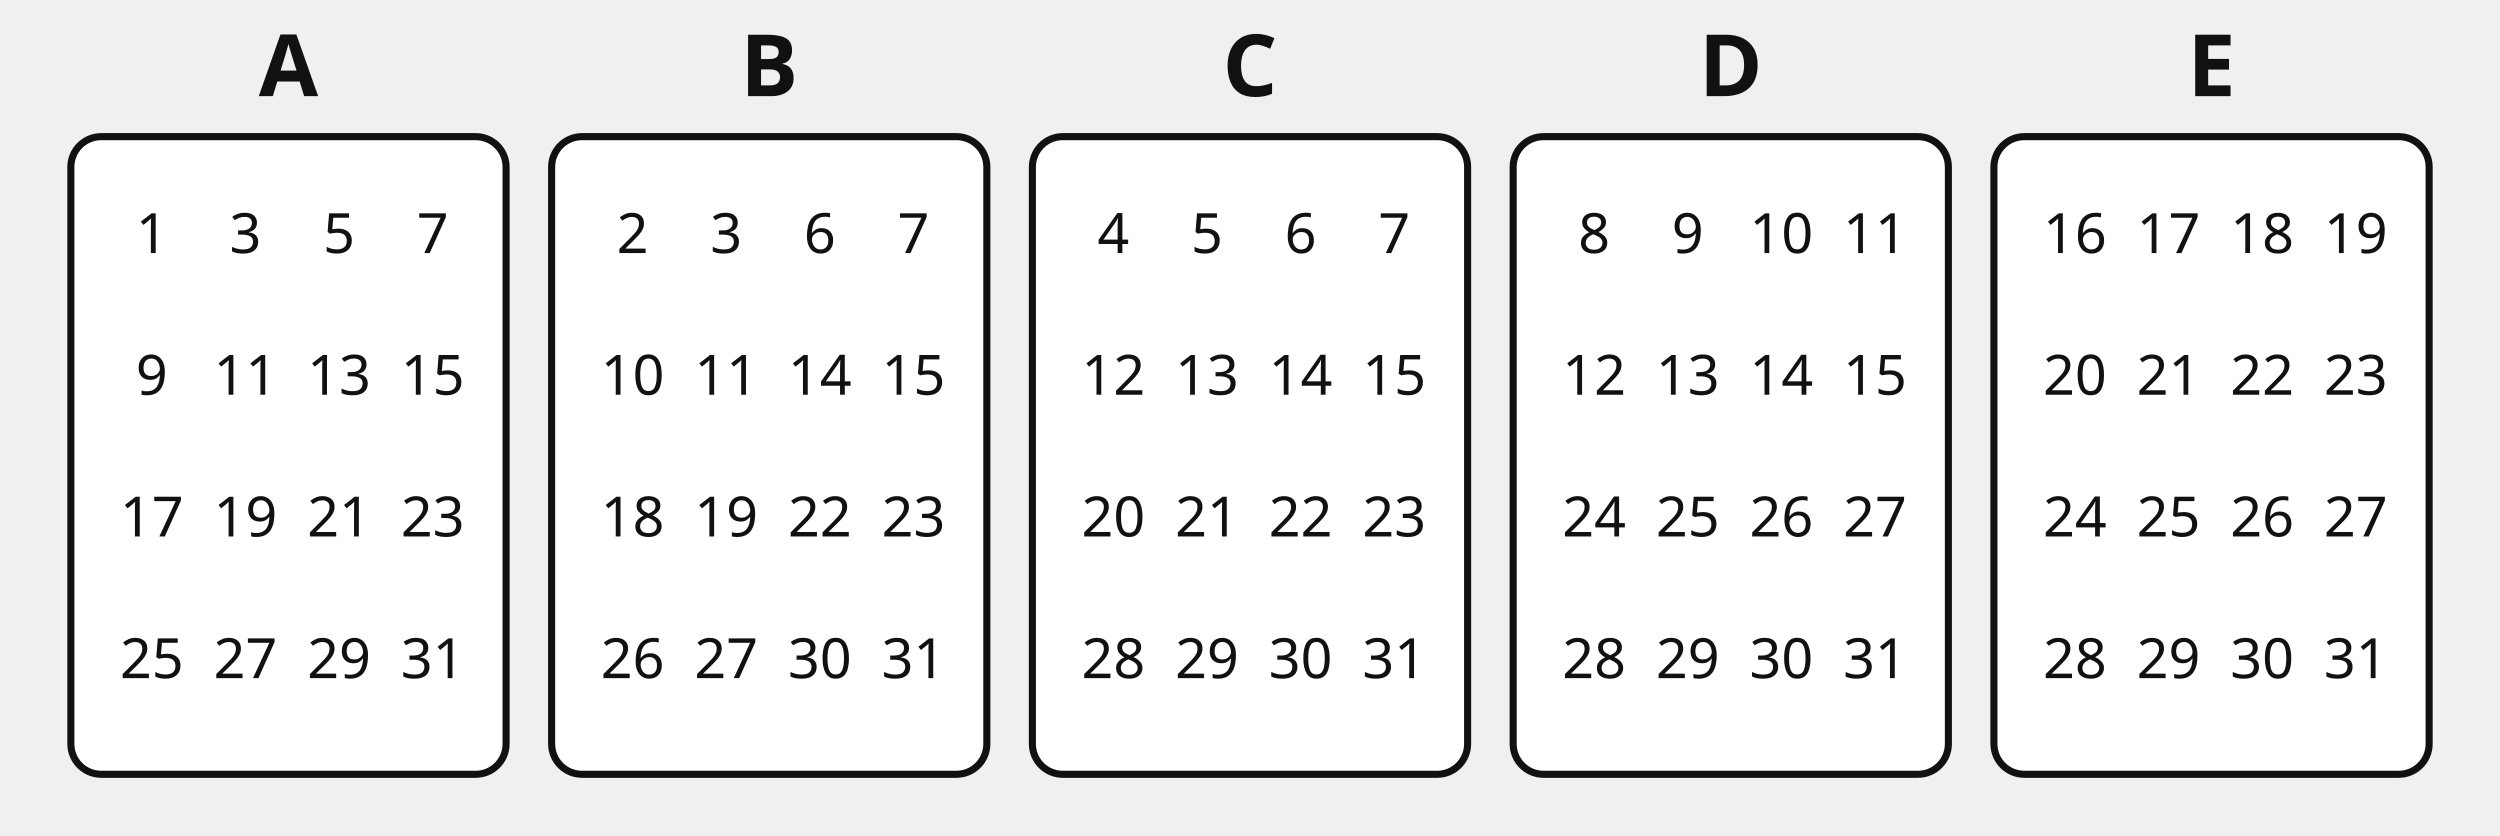
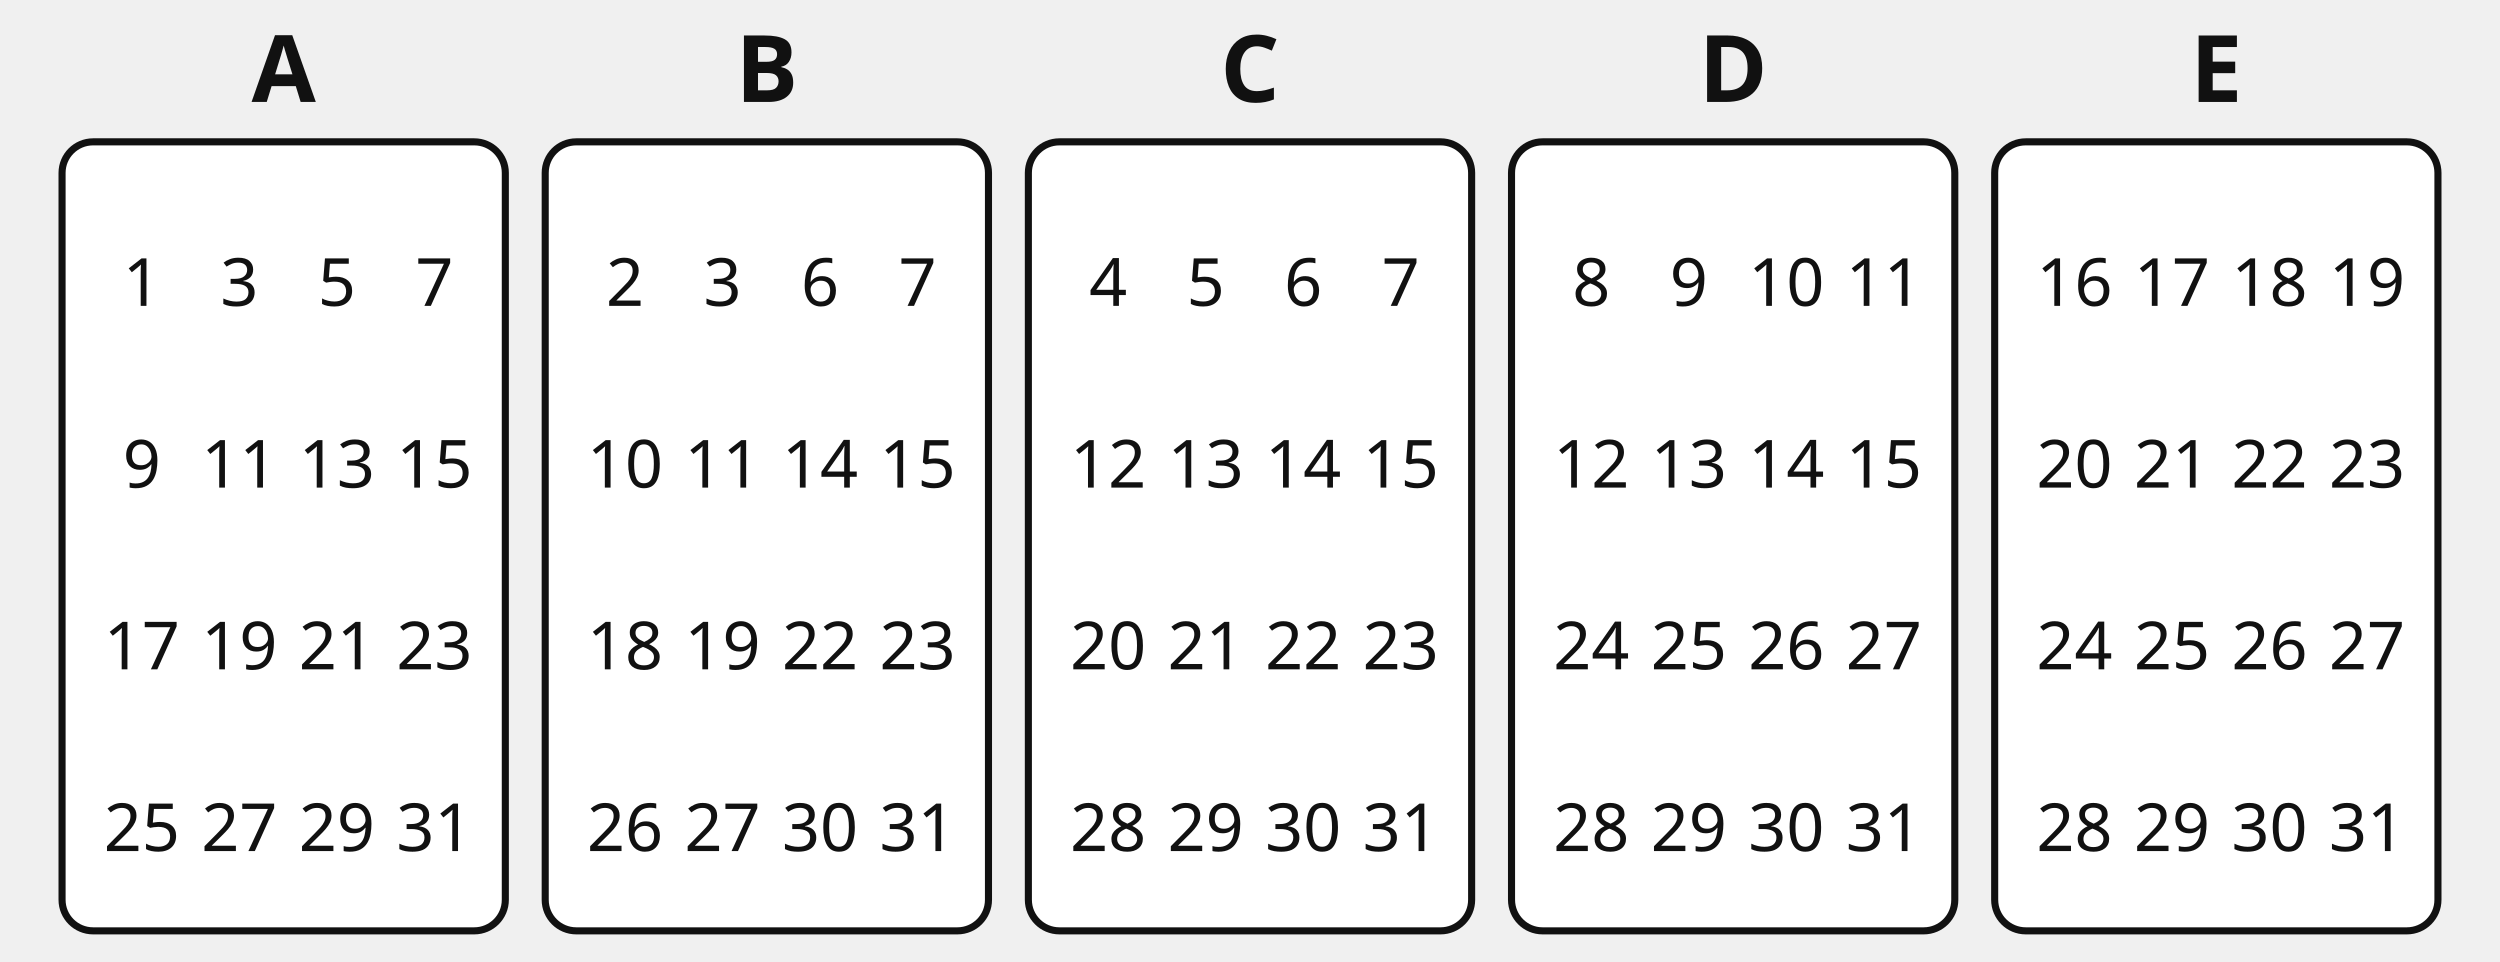
- <svg xmlns="http://www.w3.org/2000/svg" viewBox="0 0 988 330" width="988" height="330">
+ <svg xmlns="http://www.w3.org/2000/svg" viewBox="0 0 1128 434" width="1128" height="434">
  <g transform="translate(28,0)">
-     <text x="86.0" y="38" text-anchor="middle" font-family="Pretendard, 'NanumSquareRound', sans-serif" font-size="34" font-weight="800" fill="#111111">A</text>
-     <rect x="0" y="54" width="172" height="252" rx="12" fill="#ffffff" stroke="#111111" stroke-width="2.8" />
-     <text x="32" y="100" text-anchor="middle" font-family="Pretendard, 'NanumSquareRound', sans-serif" font-size="22" fill="#111111">1</text>
-     <text x="69" y="100" text-anchor="middle" font-family="Pretendard, 'NanumSquareRound', sans-serif" font-size="22" fill="#111111">3</text>
-     <text x="106" y="100" text-anchor="middle" font-family="Pretendard, 'NanumSquareRound', sans-serif" font-size="22" fill="#111111">5</text>
-     <text x="143" y="100" text-anchor="middle" font-family="Pretendard, 'NanumSquareRound', sans-serif" font-size="22" fill="#111111">7</text>
-     <text x="32" y="156" text-anchor="middle" font-family="Pretendard, 'NanumSquareRound', sans-serif" font-size="22" fill="#111111">9</text>
-     <text x="69" y="156" text-anchor="middle" font-family="Pretendard, 'NanumSquareRound', sans-serif" font-size="22" fill="#111111">11</text>
-     <text x="106" y="156" text-anchor="middle" font-family="Pretendard, 'NanumSquareRound', sans-serif" font-size="22" fill="#111111">13</text>
-     <text x="143" y="156" text-anchor="middle" font-family="Pretendard, 'NanumSquareRound', sans-serif" font-size="22" fill="#111111">15</text>
-     <text x="32" y="212" text-anchor="middle" font-family="Pretendard, 'NanumSquareRound', sans-serif" font-size="22" fill="#111111">17</text>
-     <text x="69" y="212" text-anchor="middle" font-family="Pretendard, 'NanumSquareRound', sans-serif" font-size="22" fill="#111111">19</text>
-     <text x="106" y="212" text-anchor="middle" font-family="Pretendard, 'NanumSquareRound', sans-serif" font-size="22" fill="#111111">21</text>
-     <text x="143" y="212" text-anchor="middle" font-family="Pretendard, 'NanumSquareRound', sans-serif" font-size="22" fill="#111111">23</text>
-     <text x="32" y="268" text-anchor="middle" font-family="Pretendard, 'NanumSquareRound', sans-serif" font-size="22" fill="#111111">25</text>
-     <text x="69" y="268" text-anchor="middle" font-family="Pretendard, 'NanumSquareRound', sans-serif" font-size="22" fill="#111111">27</text>
-     <text x="106" y="268" text-anchor="middle" font-family="Pretendard, 'NanumSquareRound', sans-serif" font-size="22" fill="#111111">29</text>
-     <text x="143" y="268" text-anchor="middle" font-family="Pretendard, 'NanumSquareRound', sans-serif" font-size="22" fill="#111111">31</text>
+     <text x="100.0" y="46" text-anchor="middle" font-family="Pretendard, 'NanumSquareRound', sans-serif" font-size="42" font-weight="800" fill="#111111">A</text>
+     <rect x="0" y="64" width="200" height="356" rx="14" fill="#ffffff" stroke="#111111" stroke-width="3.2" />
+     <g transform="translate(0,138)">
+       <text x="36" y="0" text-anchor="middle" font-family="Pretendard, 'NanumSquareRound', sans-serif" font-size="30" fill="#111111">1</text>
+       <text x="80" y="0" text-anchor="middle" font-family="Pretendard, 'NanumSquareRound', sans-serif" font-size="30" fill="#111111">3</text>
+       <text x="124" y="0" text-anchor="middle" font-family="Pretendard, 'NanumSquareRound', sans-serif" font-size="30" fill="#111111">5</text>
+       <text x="168" y="0" text-anchor="middle" font-family="Pretendard, 'NanumSquareRound', sans-serif" font-size="30" fill="#111111">7</text>
+     </g>
+     <g transform="translate(0,220)">
+       <text x="36" y="0" text-anchor="middle" font-family="Pretendard, 'NanumSquareRound', sans-serif" font-size="30" fill="#111111">9</text>
+       <text x="80" y="0" text-anchor="middle" font-family="Pretendard, 'NanumSquareRound', sans-serif" font-size="30" fill="#111111">11</text>
+       <text x="124" y="0" text-anchor="middle" font-family="Pretendard, 'NanumSquareRound', sans-serif" font-size="30" fill="#111111">13</text>
+       <text x="168" y="0" text-anchor="middle" font-family="Pretendard, 'NanumSquareRound', sans-serif" font-size="30" fill="#111111">15</text>
+     </g>
+     <g transform="translate(0,302)">
+       <text x="36" y="0" text-anchor="middle" font-family="Pretendard, 'NanumSquareRound', sans-serif" font-size="30" fill="#111111">17</text>
+       <text x="80" y="0" text-anchor="middle" font-family="Pretendard, 'NanumSquareRound', sans-serif" font-size="30" fill="#111111">19</text>
+       <text x="124" y="0" text-anchor="middle" font-family="Pretendard, 'NanumSquareRound', sans-serif" font-size="30" fill="#111111">21</text>
+       <text x="168" y="0" text-anchor="middle" font-family="Pretendard, 'NanumSquareRound', sans-serif" font-size="30" fill="#111111">23</text>
+     </g>
+     <g transform="translate(0,384)">
+       <text x="36" y="0" text-anchor="middle" font-family="Pretendard, 'NanumSquareRound', sans-serif" font-size="30" fill="#111111">25</text>
+       <text x="80" y="0" text-anchor="middle" font-family="Pretendard, 'NanumSquareRound', sans-serif" font-size="30" fill="#111111">27</text>
+       <text x="124" y="0" text-anchor="middle" font-family="Pretendard, 'NanumSquareRound', sans-serif" font-size="30" fill="#111111">29</text>
+       <text x="168" y="0" text-anchor="middle" font-family="Pretendard, 'NanumSquareRound', sans-serif" font-size="30" fill="#111111">31</text>
+     </g>
  </g>
-   <g transform="translate(218,0)">
-     <text x="86.0" y="38" text-anchor="middle" font-family="Pretendard, 'NanumSquareRound', sans-serif" font-size="34" font-weight="800" fill="#111111">B</text>
-     <rect x="0" y="54" width="172" height="252" rx="12" fill="#ffffff" stroke="#111111" stroke-width="2.8" />
-     <text x="32" y="100" text-anchor="middle" font-family="Pretendard, 'NanumSquareRound', sans-serif" font-size="22" fill="#111111">2</text>
-     <text x="69" y="100" text-anchor="middle" font-family="Pretendard, 'NanumSquareRound', sans-serif" font-size="22" fill="#111111">3</text>
-     <text x="106" y="100" text-anchor="middle" font-family="Pretendard, 'NanumSquareRound', sans-serif" font-size="22" fill="#111111">6</text>
-     <text x="143" y="100" text-anchor="middle" font-family="Pretendard, 'NanumSquareRound', sans-serif" font-size="22" fill="#111111">7</text>
-     <text x="32" y="156" text-anchor="middle" font-family="Pretendard, 'NanumSquareRound', sans-serif" font-size="22" fill="#111111">10</text>
-     <text x="69" y="156" text-anchor="middle" font-family="Pretendard, 'NanumSquareRound', sans-serif" font-size="22" fill="#111111">11</text>
-     <text x="106" y="156" text-anchor="middle" font-family="Pretendard, 'NanumSquareRound', sans-serif" font-size="22" fill="#111111">14</text>
-     <text x="143" y="156" text-anchor="middle" font-family="Pretendard, 'NanumSquareRound', sans-serif" font-size="22" fill="#111111">15</text>
-     <text x="32" y="212" text-anchor="middle" font-family="Pretendard, 'NanumSquareRound', sans-serif" font-size="22" fill="#111111">18</text>
-     <text x="69" y="212" text-anchor="middle" font-family="Pretendard, 'NanumSquareRound', sans-serif" font-size="22" fill="#111111">19</text>
-     <text x="106" y="212" text-anchor="middle" font-family="Pretendard, 'NanumSquareRound', sans-serif" font-size="22" fill="#111111">22</text>
-     <text x="143" y="212" text-anchor="middle" font-family="Pretendard, 'NanumSquareRound', sans-serif" font-size="22" fill="#111111">23</text>
-     <text x="32" y="268" text-anchor="middle" font-family="Pretendard, 'NanumSquareRound', sans-serif" font-size="22" fill="#111111">26</text>
-     <text x="69" y="268" text-anchor="middle" font-family="Pretendard, 'NanumSquareRound', sans-serif" font-size="22" fill="#111111">27</text>
-     <text x="106" y="268" text-anchor="middle" font-family="Pretendard, 'NanumSquareRound', sans-serif" font-size="22" fill="#111111">30</text>
-     <text x="143" y="268" text-anchor="middle" font-family="Pretendard, 'NanumSquareRound', sans-serif" font-size="22" fill="#111111">31</text>
+   <g transform="translate(246,0)">
+     <text x="100.0" y="46" text-anchor="middle" font-family="Pretendard, 'NanumSquareRound', sans-serif" font-size="42" font-weight="800" fill="#111111">B</text>
+     <rect x="0" y="64" width="200" height="356" rx="14" fill="#ffffff" stroke="#111111" stroke-width="3.2" />
+     <g transform="translate(0,138)">
+       <text x="36" y="0" text-anchor="middle" font-family="Pretendard, 'NanumSquareRound', sans-serif" font-size="30" fill="#111111">2</text>
+       <text x="80" y="0" text-anchor="middle" font-family="Pretendard, 'NanumSquareRound', sans-serif" font-size="30" fill="#111111">3</text>
+       <text x="124" y="0" text-anchor="middle" font-family="Pretendard, 'NanumSquareRound', sans-serif" font-size="30" fill="#111111">6</text>
+       <text x="168" y="0" text-anchor="middle" font-family="Pretendard, 'NanumSquareRound', sans-serif" font-size="30" fill="#111111">7</text>
+     </g>
+     <g transform="translate(0,220)">
+       <text x="36" y="0" text-anchor="middle" font-family="Pretendard, 'NanumSquareRound', sans-serif" font-size="30" fill="#111111">10</text>
+       <text x="80" y="0" text-anchor="middle" font-family="Pretendard, 'NanumSquareRound', sans-serif" font-size="30" fill="#111111">11</text>
+       <text x="124" y="0" text-anchor="middle" font-family="Pretendard, 'NanumSquareRound', sans-serif" font-size="30" fill="#111111">14</text>
+       <text x="168" y="0" text-anchor="middle" font-family="Pretendard, 'NanumSquareRound', sans-serif" font-size="30" fill="#111111">15</text>
+     </g>
+     <g transform="translate(0,302)">
+       <text x="36" y="0" text-anchor="middle" font-family="Pretendard, 'NanumSquareRound', sans-serif" font-size="30" fill="#111111">18</text>
+       <text x="80" y="0" text-anchor="middle" font-family="Pretendard, 'NanumSquareRound', sans-serif" font-size="30" fill="#111111">19</text>
+       <text x="124" y="0" text-anchor="middle" font-family="Pretendard, 'NanumSquareRound', sans-serif" font-size="30" fill="#111111">22</text>
+       <text x="168" y="0" text-anchor="middle" font-family="Pretendard, 'NanumSquareRound', sans-serif" font-size="30" fill="#111111">23</text>
+     </g>
+     <g transform="translate(0,384)">
+       <text x="36" y="0" text-anchor="middle" font-family="Pretendard, 'NanumSquareRound', sans-serif" font-size="30" fill="#111111">26</text>
+       <text x="80" y="0" text-anchor="middle" font-family="Pretendard, 'NanumSquareRound', sans-serif" font-size="30" fill="#111111">27</text>
+       <text x="124" y="0" text-anchor="middle" font-family="Pretendard, 'NanumSquareRound', sans-serif" font-size="30" fill="#111111">30</text>
+       <text x="168" y="0" text-anchor="middle" font-family="Pretendard, 'NanumSquareRound', sans-serif" font-size="30" fill="#111111">31</text>
+     </g>
  </g>
-   <g transform="translate(408,0)">
-     <text x="86.0" y="38" text-anchor="middle" font-family="Pretendard, 'NanumSquareRound', sans-serif" font-size="34" font-weight="800" fill="#111111">C</text>
-     <rect x="0" y="54" width="172" height="252" rx="12" fill="#ffffff" stroke="#111111" stroke-width="2.8" />
-     <text x="32" y="100" text-anchor="middle" font-family="Pretendard, 'NanumSquareRound', sans-serif" font-size="22" fill="#111111">4</text>
-     <text x="69" y="100" text-anchor="middle" font-family="Pretendard, 'NanumSquareRound', sans-serif" font-size="22" fill="#111111">5</text>
-     <text x="106" y="100" text-anchor="middle" font-family="Pretendard, 'NanumSquareRound', sans-serif" font-size="22" fill="#111111">6</text>
-     <text x="143" y="100" text-anchor="middle" font-family="Pretendard, 'NanumSquareRound', sans-serif" font-size="22" fill="#111111">7</text>
-     <text x="32" y="156" text-anchor="middle" font-family="Pretendard, 'NanumSquareRound', sans-serif" font-size="22" fill="#111111">12</text>
-     <text x="69" y="156" text-anchor="middle" font-family="Pretendard, 'NanumSquareRound', sans-serif" font-size="22" fill="#111111">13</text>
-     <text x="106" y="156" text-anchor="middle" font-family="Pretendard, 'NanumSquareRound', sans-serif" font-size="22" fill="#111111">14</text>
-     <text x="143" y="156" text-anchor="middle" font-family="Pretendard, 'NanumSquareRound', sans-serif" font-size="22" fill="#111111">15</text>
-     <text x="32" y="212" text-anchor="middle" font-family="Pretendard, 'NanumSquareRound', sans-serif" font-size="22" fill="#111111">20</text>
-     <text x="69" y="212" text-anchor="middle" font-family="Pretendard, 'NanumSquareRound', sans-serif" font-size="22" fill="#111111">21</text>
-     <text x="106" y="212" text-anchor="middle" font-family="Pretendard, 'NanumSquareRound', sans-serif" font-size="22" fill="#111111">22</text>
-     <text x="143" y="212" text-anchor="middle" font-family="Pretendard, 'NanumSquareRound', sans-serif" font-size="22" fill="#111111">23</text>
-     <text x="32" y="268" text-anchor="middle" font-family="Pretendard, 'NanumSquareRound', sans-serif" font-size="22" fill="#111111">28</text>
-     <text x="69" y="268" text-anchor="middle" font-family="Pretendard, 'NanumSquareRound', sans-serif" font-size="22" fill="#111111">29</text>
-     <text x="106" y="268" text-anchor="middle" font-family="Pretendard, 'NanumSquareRound', sans-serif" font-size="22" fill="#111111">30</text>
-     <text x="143" y="268" text-anchor="middle" font-family="Pretendard, 'NanumSquareRound', sans-serif" font-size="22" fill="#111111">31</text>
+   <g transform="translate(464,0)">
+     <text x="100.0" y="46" text-anchor="middle" font-family="Pretendard, 'NanumSquareRound', sans-serif" font-size="42" font-weight="800" fill="#111111">C</text>
+     <rect x="0" y="64" width="200" height="356" rx="14" fill="#ffffff" stroke="#111111" stroke-width="3.2" />
+     <g transform="translate(0,138)">
+       <text x="36" y="0" text-anchor="middle" font-family="Pretendard, 'NanumSquareRound', sans-serif" font-size="30" fill="#111111">4</text>
+       <text x="80" y="0" text-anchor="middle" font-family="Pretendard, 'NanumSquareRound', sans-serif" font-size="30" fill="#111111">5</text>
+       <text x="124" y="0" text-anchor="middle" font-family="Pretendard, 'NanumSquareRound', sans-serif" font-size="30" fill="#111111">6</text>
+       <text x="168" y="0" text-anchor="middle" font-family="Pretendard, 'NanumSquareRound', sans-serif" font-size="30" fill="#111111">7</text>
+     </g>
+     <g transform="translate(0,220)">
+       <text x="36" y="0" text-anchor="middle" font-family="Pretendard, 'NanumSquareRound', sans-serif" font-size="30" fill="#111111">12</text>
+       <text x="80" y="0" text-anchor="middle" font-family="Pretendard, 'NanumSquareRound', sans-serif" font-size="30" fill="#111111">13</text>
+       <text x="124" y="0" text-anchor="middle" font-family="Pretendard, 'NanumSquareRound', sans-serif" font-size="30" fill="#111111">14</text>
+       <text x="168" y="0" text-anchor="middle" font-family="Pretendard, 'NanumSquareRound', sans-serif" font-size="30" fill="#111111">15</text>
+     </g>
+     <g transform="translate(0,302)">
+       <text x="36" y="0" text-anchor="middle" font-family="Pretendard, 'NanumSquareRound', sans-serif" font-size="30" fill="#111111">20</text>
+       <text x="80" y="0" text-anchor="middle" font-family="Pretendard, 'NanumSquareRound', sans-serif" font-size="30" fill="#111111">21</text>
+       <text x="124" y="0" text-anchor="middle" font-family="Pretendard, 'NanumSquareRound', sans-serif" font-size="30" fill="#111111">22</text>
+       <text x="168" y="0" text-anchor="middle" font-family="Pretendard, 'NanumSquareRound', sans-serif" font-size="30" fill="#111111">23</text>
+     </g>
+     <g transform="translate(0,384)">
+       <text x="36" y="0" text-anchor="middle" font-family="Pretendard, 'NanumSquareRound', sans-serif" font-size="30" fill="#111111">28</text>
+       <text x="80" y="0" text-anchor="middle" font-family="Pretendard, 'NanumSquareRound', sans-serif" font-size="30" fill="#111111">29</text>
+       <text x="124" y="0" text-anchor="middle" font-family="Pretendard, 'NanumSquareRound', sans-serif" font-size="30" fill="#111111">30</text>
+       <text x="168" y="0" text-anchor="middle" font-family="Pretendard, 'NanumSquareRound', sans-serif" font-size="30" fill="#111111">31</text>
+     </g>
  </g>
-   <g transform="translate(598,0)">
-     <text x="86.0" y="38" text-anchor="middle" font-family="Pretendard, 'NanumSquareRound', sans-serif" font-size="34" font-weight="800" fill="#111111">D</text>
-     <rect x="0" y="54" width="172" height="252" rx="12" fill="#ffffff" stroke="#111111" stroke-width="2.8" />
-     <text x="32" y="100" text-anchor="middle" font-family="Pretendard, 'NanumSquareRound', sans-serif" font-size="22" fill="#111111">8</text>
-     <text x="69" y="100" text-anchor="middle" font-family="Pretendard, 'NanumSquareRound', sans-serif" font-size="22" fill="#111111">9</text>
-     <text x="106" y="100" text-anchor="middle" font-family="Pretendard, 'NanumSquareRound', sans-serif" font-size="22" fill="#111111">10</text>
-     <text x="143" y="100" text-anchor="middle" font-family="Pretendard, 'NanumSquareRound', sans-serif" font-size="22" fill="#111111">11</text>
-     <text x="32" y="156" text-anchor="middle" font-family="Pretendard, 'NanumSquareRound', sans-serif" font-size="22" fill="#111111">12</text>
-     <text x="69" y="156" text-anchor="middle" font-family="Pretendard, 'NanumSquareRound', sans-serif" font-size="22" fill="#111111">13</text>
-     <text x="106" y="156" text-anchor="middle" font-family="Pretendard, 'NanumSquareRound', sans-serif" font-size="22" fill="#111111">14</text>
-     <text x="143" y="156" text-anchor="middle" font-family="Pretendard, 'NanumSquareRound', sans-serif" font-size="22" fill="#111111">15</text>
-     <text x="32" y="212" text-anchor="middle" font-family="Pretendard, 'NanumSquareRound', sans-serif" font-size="22" fill="#111111">24</text>
-     <text x="69" y="212" text-anchor="middle" font-family="Pretendard, 'NanumSquareRound', sans-serif" font-size="22" fill="#111111">25</text>
-     <text x="106" y="212" text-anchor="middle" font-family="Pretendard, 'NanumSquareRound', sans-serif" font-size="22" fill="#111111">26</text>
-     <text x="143" y="212" text-anchor="middle" font-family="Pretendard, 'NanumSquareRound', sans-serif" font-size="22" fill="#111111">27</text>
-     <text x="32" y="268" text-anchor="middle" font-family="Pretendard, 'NanumSquareRound', sans-serif" font-size="22" fill="#111111">28</text>
-     <text x="69" y="268" text-anchor="middle" font-family="Pretendard, 'NanumSquareRound', sans-serif" font-size="22" fill="#111111">29</text>
-     <text x="106" y="268" text-anchor="middle" font-family="Pretendard, 'NanumSquareRound', sans-serif" font-size="22" fill="#111111">30</text>
-     <text x="143" y="268" text-anchor="middle" font-family="Pretendard, 'NanumSquareRound', sans-serif" font-size="22" fill="#111111">31</text>
+   <g transform="translate(682,0)">
+     <text x="100.0" y="46" text-anchor="middle" font-family="Pretendard, 'NanumSquareRound', sans-serif" font-size="42" font-weight="800" fill="#111111">D</text>
+     <rect x="0" y="64" width="200" height="356" rx="14" fill="#ffffff" stroke="#111111" stroke-width="3.2" />
+     <g transform="translate(0,138)">
+       <text x="36" y="0" text-anchor="middle" font-family="Pretendard, 'NanumSquareRound', sans-serif" font-size="30" fill="#111111">8</text>
+       <text x="80" y="0" text-anchor="middle" font-family="Pretendard, 'NanumSquareRound', sans-serif" font-size="30" fill="#111111">9</text>
+       <text x="124" y="0" text-anchor="middle" font-family="Pretendard, 'NanumSquareRound', sans-serif" font-size="30" fill="#111111">10</text>
+       <text x="168" y="0" text-anchor="middle" font-family="Pretendard, 'NanumSquareRound', sans-serif" font-size="30" fill="#111111">11</text>
+     </g>
+     <g transform="translate(0,220)">
+       <text x="36" y="0" text-anchor="middle" font-family="Pretendard, 'NanumSquareRound', sans-serif" font-size="30" fill="#111111">12</text>
+       <text x="80" y="0" text-anchor="middle" font-family="Pretendard, 'NanumSquareRound', sans-serif" font-size="30" fill="#111111">13</text>
+       <text x="124" y="0" text-anchor="middle" font-family="Pretendard, 'NanumSquareRound', sans-serif" font-size="30" fill="#111111">14</text>
+       <text x="168" y="0" text-anchor="middle" font-family="Pretendard, 'NanumSquareRound', sans-serif" font-size="30" fill="#111111">15</text>
+     </g>
+     <g transform="translate(0,302)">
+       <text x="36" y="0" text-anchor="middle" font-family="Pretendard, 'NanumSquareRound', sans-serif" font-size="30" fill="#111111">24</text>
+       <text x="80" y="0" text-anchor="middle" font-family="Pretendard, 'NanumSquareRound', sans-serif" font-size="30" fill="#111111">25</text>
+       <text x="124" y="0" text-anchor="middle" font-family="Pretendard, 'NanumSquareRound', sans-serif" font-size="30" fill="#111111">26</text>
+       <text x="168" y="0" text-anchor="middle" font-family="Pretendard, 'NanumSquareRound', sans-serif" font-size="30" fill="#111111">27</text>
+     </g>
+     <g transform="translate(0,384)">
+       <text x="36" y="0" text-anchor="middle" font-family="Pretendard, 'NanumSquareRound', sans-serif" font-size="30" fill="#111111">28</text>
+       <text x="80" y="0" text-anchor="middle" font-family="Pretendard, 'NanumSquareRound', sans-serif" font-size="30" fill="#111111">29</text>
+       <text x="124" y="0" text-anchor="middle" font-family="Pretendard, 'NanumSquareRound', sans-serif" font-size="30" fill="#111111">30</text>
+       <text x="168" y="0" text-anchor="middle" font-family="Pretendard, 'NanumSquareRound', sans-serif" font-size="30" fill="#111111">31</text>
+     </g>
  </g>
-   <g transform="translate(788,0)">
-     <text x="86.0" y="38" text-anchor="middle" font-family="Pretendard, 'NanumSquareRound', sans-serif" font-size="34" font-weight="800" fill="#111111">E</text>
-     <rect x="0" y="54" width="172" height="252" rx="12" fill="#ffffff" stroke="#111111" stroke-width="2.8" />
-     <text x="32" y="100" text-anchor="middle" font-family="Pretendard, 'NanumSquareRound', sans-serif" font-size="22" fill="#111111">16</text>
-     <text x="69" y="100" text-anchor="middle" font-family="Pretendard, 'NanumSquareRound', sans-serif" font-size="22" fill="#111111">17</text>
-     <text x="106" y="100" text-anchor="middle" font-family="Pretendard, 'NanumSquareRound', sans-serif" font-size="22" fill="#111111">18</text>
-     <text x="143" y="100" text-anchor="middle" font-family="Pretendard, 'NanumSquareRound', sans-serif" font-size="22" fill="#111111">19</text>
-     <text x="32" y="156" text-anchor="middle" font-family="Pretendard, 'NanumSquareRound', sans-serif" font-size="22" fill="#111111">20</text>
-     <text x="69" y="156" text-anchor="middle" font-family="Pretendard, 'NanumSquareRound', sans-serif" font-size="22" fill="#111111">21</text>
-     <text x="106" y="156" text-anchor="middle" font-family="Pretendard, 'NanumSquareRound', sans-serif" font-size="22" fill="#111111">22</text>
-     <text x="143" y="156" text-anchor="middle" font-family="Pretendard, 'NanumSquareRound', sans-serif" font-size="22" fill="#111111">23</text>
-     <text x="32" y="212" text-anchor="middle" font-family="Pretendard, 'NanumSquareRound', sans-serif" font-size="22" fill="#111111">24</text>
-     <text x="69" y="212" text-anchor="middle" font-family="Pretendard, 'NanumSquareRound', sans-serif" font-size="22" fill="#111111">25</text>
-     <text x="106" y="212" text-anchor="middle" font-family="Pretendard, 'NanumSquareRound', sans-serif" font-size="22" fill="#111111">26</text>
-     <text x="143" y="212" text-anchor="middle" font-family="Pretendard, 'NanumSquareRound', sans-serif" font-size="22" fill="#111111">27</text>
-     <text x="32" y="268" text-anchor="middle" font-family="Pretendard, 'NanumSquareRound', sans-serif" font-size="22" fill="#111111">28</text>
-     <text x="69" y="268" text-anchor="middle" font-family="Pretendard, 'NanumSquareRound', sans-serif" font-size="22" fill="#111111">29</text>
-     <text x="106" y="268" text-anchor="middle" font-family="Pretendard, 'NanumSquareRound', sans-serif" font-size="22" fill="#111111">30</text>
-     <text x="143" y="268" text-anchor="middle" font-family="Pretendard, 'NanumSquareRound', sans-serif" font-size="22" fill="#111111">31</text>
+   <g transform="translate(900,0)">
+     <text x="100.0" y="46" text-anchor="middle" font-family="Pretendard, 'NanumSquareRound', sans-serif" font-size="42" font-weight="800" fill="#111111">E</text>
+     <rect x="0" y="64" width="200" height="356" rx="14" fill="#ffffff" stroke="#111111" stroke-width="3.2" />
+     <g transform="translate(0,138)">
+       <text x="36" y="0" text-anchor="middle" font-family="Pretendard, 'NanumSquareRound', sans-serif" font-size="30" fill="#111111">16</text>
+       <text x="80" y="0" text-anchor="middle" font-family="Pretendard, 'NanumSquareRound', sans-serif" font-size="30" fill="#111111">17</text>
+       <text x="124" y="0" text-anchor="middle" font-family="Pretendard, 'NanumSquareRound', sans-serif" font-size="30" fill="#111111">18</text>
+       <text x="168" y="0" text-anchor="middle" font-family="Pretendard, 'NanumSquareRound', sans-serif" font-size="30" fill="#111111">19</text>
+     </g>
+     <g transform="translate(0,220)">
+       <text x="36" y="0" text-anchor="middle" font-family="Pretendard, 'NanumSquareRound', sans-serif" font-size="30" fill="#111111">20</text>
+       <text x="80" y="0" text-anchor="middle" font-family="Pretendard, 'NanumSquareRound', sans-serif" font-size="30" fill="#111111">21</text>
+       <text x="124" y="0" text-anchor="middle" font-family="Pretendard, 'NanumSquareRound', sans-serif" font-size="30" fill="#111111">22</text>
+       <text x="168" y="0" text-anchor="middle" font-family="Pretendard, 'NanumSquareRound', sans-serif" font-size="30" fill="#111111">23</text>
+     </g>
+     <g transform="translate(0,302)">
+       <text x="36" y="0" text-anchor="middle" font-family="Pretendard, 'NanumSquareRound', sans-serif" font-size="30" fill="#111111">24</text>
+       <text x="80" y="0" text-anchor="middle" font-family="Pretendard, 'NanumSquareRound', sans-serif" font-size="30" fill="#111111">25</text>
+       <text x="124" y="0" text-anchor="middle" font-family="Pretendard, 'NanumSquareRound', sans-serif" font-size="30" fill="#111111">26</text>
+       <text x="168" y="0" text-anchor="middle" font-family="Pretendard, 'NanumSquareRound', sans-serif" font-size="30" fill="#111111">27</text>
+     </g>
+     <g transform="translate(0,384)">
+       <text x="36" y="0" text-anchor="middle" font-family="Pretendard, 'NanumSquareRound', sans-serif" font-size="30" fill="#111111">28</text>
+       <text x="80" y="0" text-anchor="middle" font-family="Pretendard, 'NanumSquareRound', sans-serif" font-size="30" fill="#111111">29</text>
+       <text x="124" y="0" text-anchor="middle" font-family="Pretendard, 'NanumSquareRound', sans-serif" font-size="30" fill="#111111">30</text>
+       <text x="168" y="0" text-anchor="middle" font-family="Pretendard, 'NanumSquareRound', sans-serif" font-size="30" fill="#111111">31</text>
+     </g>
  </g>
</svg>
